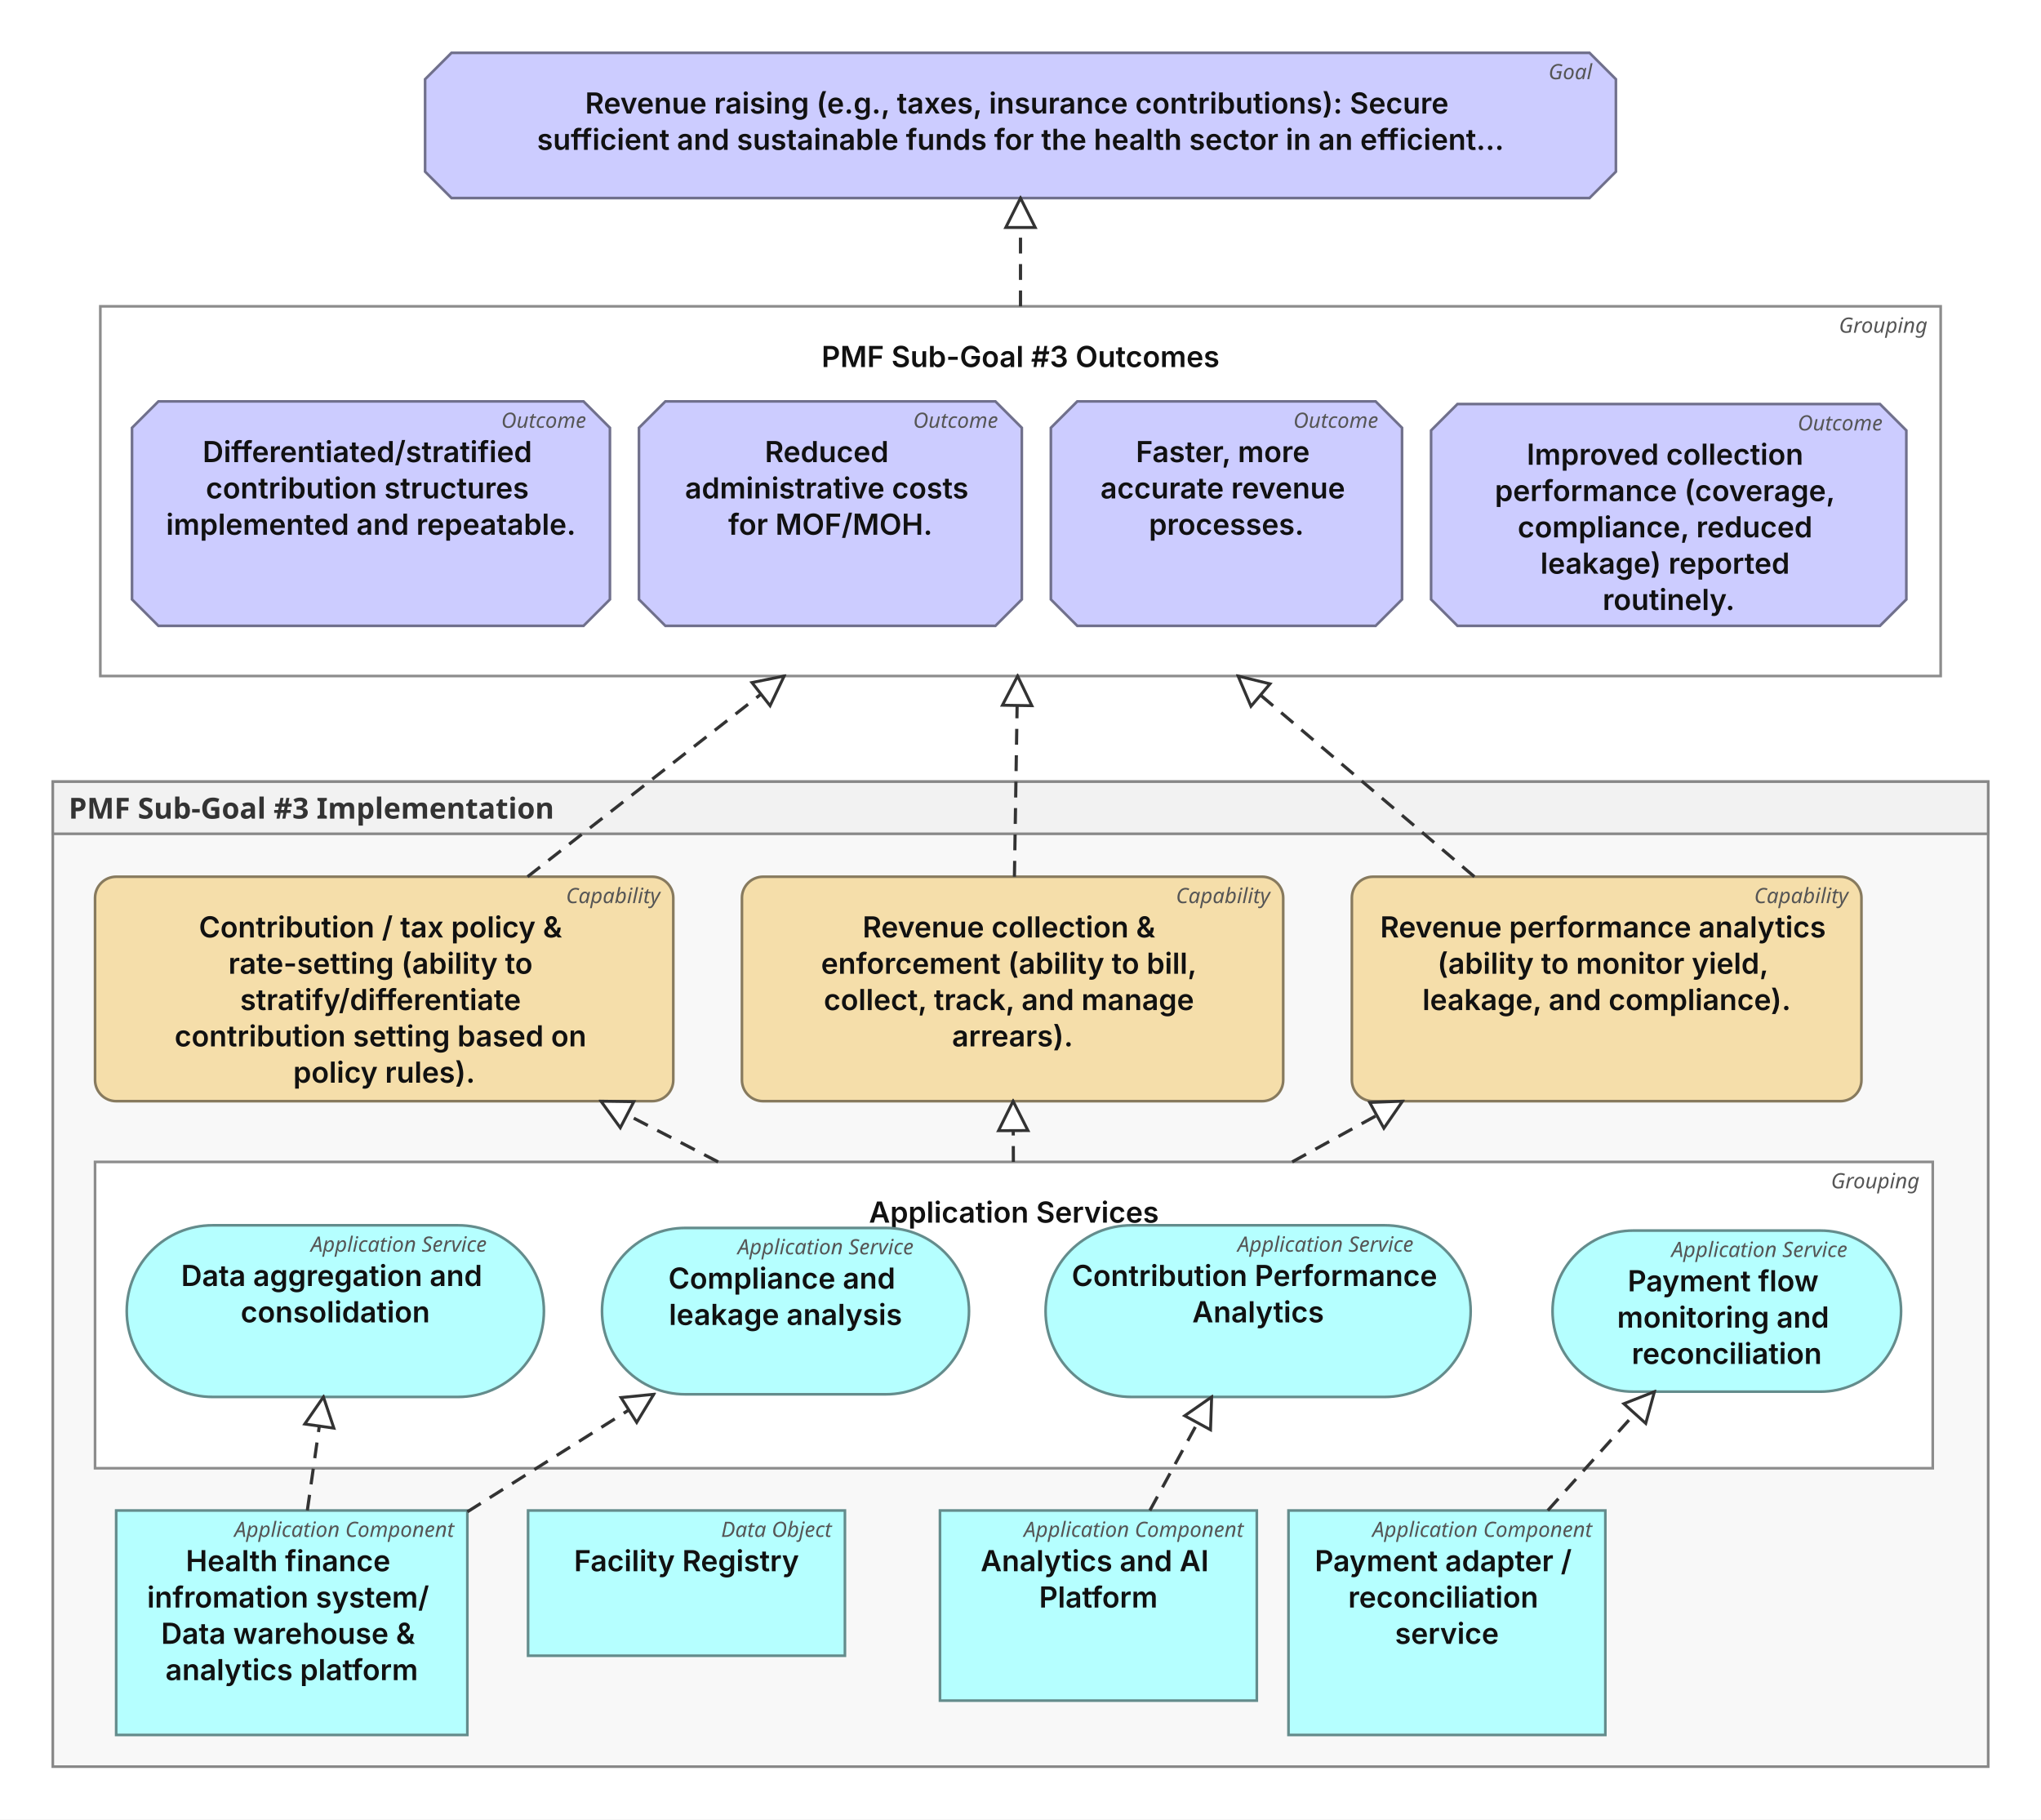
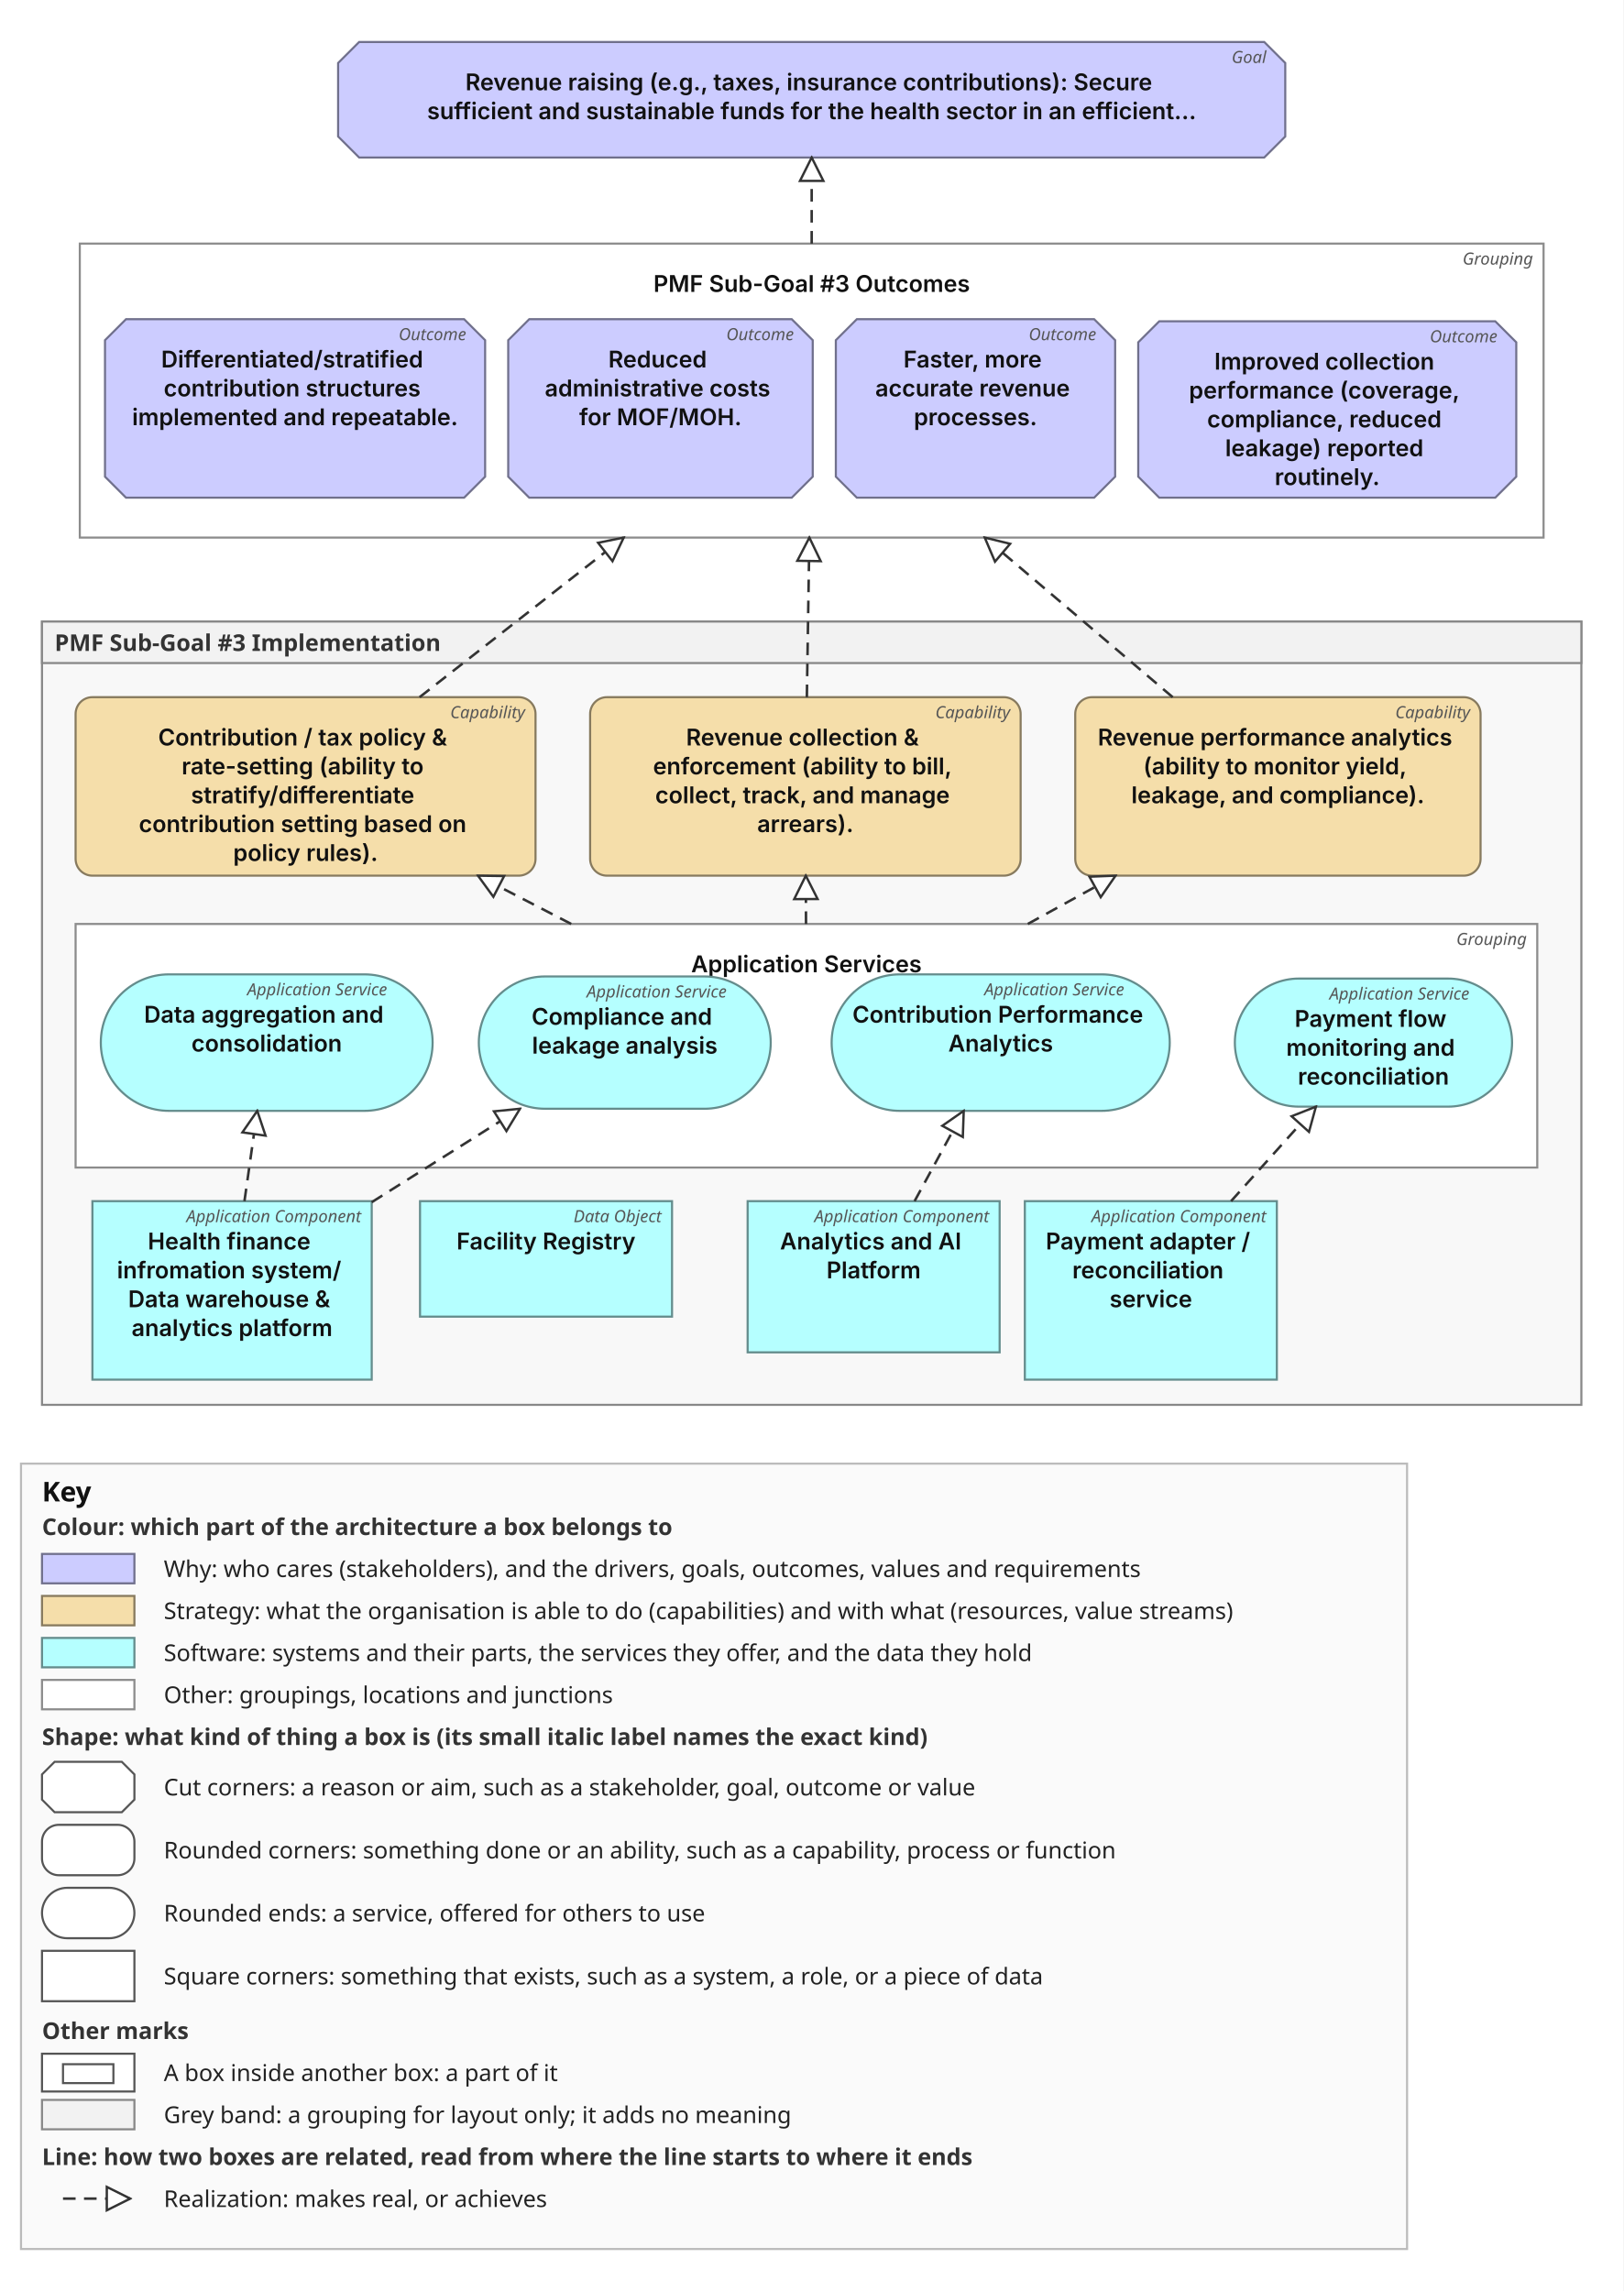
- <svg xmlns="http://www.w3.org/2000/svg" viewBox="51 21 773 689" width="773" height="689" role="img" aria-labelledby="av-title">
+ <svg xmlns="http://www.w3.org/2000/svg" viewBox="51 21 773 1091" width="773" height="1091" role="img" aria-labelledby="av-title">
  <style>
.av-name{font:600 11px system-ui,-apple-system,"Segoe UI",sans-serif;fill:#111}
.av-type{font:italic 8px system-ui,sans-serif;fill:#555}
.av-group{font:600 11px system-ui,sans-serif;fill:#333}
.av-note{font:10px system-ui,sans-serif;fill:#222}
+ .av-key{font:11px system-ui,sans-serif;fill:#222}
+ .av-keyh{font:600 11px system-ui,sans-serif;fill:#333}
+ .av-keyt{font:700 13px system-ui,sans-serif;fill:#111}
.av-rel{font:9px system-ui,sans-serif;fill:#333;paint-order:stroke;stroke:#fff;stroke-width:3px}
a:hover rect,a:hover polygon,a:focus rect,a:focus polygon{stroke:#06c;stroke-width:2.5}
</style>
  <defs>
    <marker id="arrow-open" viewBox="0 0 12 12" refX="11" refY="6" markerWidth="11" markerHeight="11" orient="auto-start-reverse" markerUnits="userSpaceOnUse">
      <path d="M1 1 L11 6 L1 11" fill="none" stroke="#333" stroke-width="1.3" />
    </marker>
    <marker id="arrow-filled" viewBox="0 0 12 12" refX="11" refY="6" markerWidth="11" markerHeight="11" orient="auto-start-reverse" markerUnits="userSpaceOnUse">
      <path d="M1 1 L11 6 L1 11 Z" fill="#333" />
    </marker>
    <marker id="arrow-small" viewBox="0 0 10 10" refX="9" refY="5" markerWidth="8" markerHeight="8" orient="auto-start-reverse" markerUnits="userSpaceOnUse">
      <path d="M1 1 L9 5 L1 9" fill="none" stroke="#333" stroke-width="1.2" />
    </marker>
    <marker id="triangle-hollow" viewBox="0 0 14 14" refX="13" refY="7" markerWidth="13" markerHeight="13" orient="auto-start-reverse" markerUnits="userSpaceOnUse">
      <path d="M1 1 L13 7 L1 13 Z" fill="#fff" stroke="#333" stroke-width="1.2" />
    </marker>
    <marker id="diamond-filled" viewBox="0 0 16 10" refX="1" refY="5" markerWidth="16" markerHeight="10" orient="auto-start-reverse" markerUnits="userSpaceOnUse">
      <path d="M1 5 L8 1 L15 5 L8 9 Z" fill="#333" />
    </marker>
    <marker id="diamond-hollow" viewBox="0 0 16 10" refX="1" refY="5" markerWidth="16" markerHeight="10" orient="auto-start-reverse" markerUnits="userSpaceOnUse">
      <path d="M1 5 L8 1 L15 5 L8 9 Z" fill="#fff" stroke="#333" stroke-width="1.2" />
    </marker>
    <marker id="dot" viewBox="0 0 8 8" refX="4" refY="4" markerWidth="7" markerHeight="7" orient="auto" markerUnits="userSpaceOnUse">
      <circle cx="4" cy="4" r="3.2" fill="#333" />
    </marker>
    <pattern id="missing" width="8" height="8" patternUnits="userSpaceOnUse" patternTransform="rotate(45)">
      <rect width="8" height="8" fill="#fff" />
      <line x1="0" y1="0" x2="0" y2="8" stroke="#d33" stroke-width="2" />
    </pattern>
  </defs>
-   <rect x="51" y="21" width="773" height="689" fill="#fff" />
-   <a href="../../../en/dpi-h-ra/archimate/0.2.0-draft.2/elements/id-efbdd2ae92f54feb8d3de2433a68571e/" target="_top">
+   <rect x="51" y="21" width="773" height="1091" fill="#fff" />
+   <a href="../../../en/dpi-h-ra/archimate/0.2.0-draft.2/elements/revenue-raising-e-g-taxes-insurance-contributions-secure/" target="_top">
    <polygon points="222,41 653,41 663,51 663,86 653,96 222,96 212,86 212,51" fill="#ccccff" stroke="#70708c" stroke-width="1" />
    <text class="av-type" x="654" y="51" text-anchor="end">Goal</text>
    <text class="av-name" x="437.5" y="64" text-anchor="middle">
      <tspan x="437.5" dy="0">Revenue raising (e.g., taxes, insurance contributions): Secure</tspan>
      <tspan x="437.5" dy="13.75">sufficient and sustainable funds for the health sector in an efficient…</tspan>
    </text>
  </a>
-   <a href="../../../en/dpi-h-ra/archimate/0.2.0-draft.2/elements/id-0ab8ea420c9d45ce8d01aacfd71c36fc/" target="_top">
+   <a href="../../../en/dpi-h-ra/archimate/0.2.0-draft.2/elements/pmf-sub-goal-3-outcomes/" target="_top">
    <rect x="89" y="137" width="697" height="140" fill="#ffffff" stroke="#8c8c8c" stroke-width="1" />
    <text class="av-type" x="781" y="147" text-anchor="end">Grouping</text>
    <text class="av-name" x="437.5" y="160" text-anchor="middle">
      <tspan x="437.5" dy="0">PMF Sub-Goal #3 Outcomes</tspan>
    </text>
  </a>
-   <a href="../../../en/dpi-h-ra/archimate/0.2.0-draft.2/elements/id-6dbe3ebf73614e01893eed293165e1b6/" target="_top">
+   <a href="../../../en/dpi-h-ra/archimate/0.2.0-draft.2/elements/reduced-administrative-costs-for-mof-moh/" target="_top">
    <polygon points="303,173 428,173 438,183 438,248 428,258 303,258 293,248 293,183" fill="#ccccff" stroke="#70708c" stroke-width="1" />
    <text class="av-type" x="429" y="183" text-anchor="end">Outcome</text>
    <text class="av-name" x="365.5" y="196" text-anchor="middle">
      <tspan x="365.5" dy="0">Reduced</tspan>
      <tspan x="365.5" dy="13.75">administrative costs</tspan>
      <tspan x="365.5" dy="13.75">for MOF/MOH.</tspan>
    </text>
  </a>
-   <a href="../../../en/dpi-h-ra/archimate/0.2.0-draft.2/elements/id-faa4d8de9fcb43168335558f065648cd/" target="_top">
+   <a href="../../../en/dpi-h-ra/archimate/0.2.0-draft.2/elements/differentiated-stratified-contribution-structures/" target="_top">
    <polygon points="111,173 272,173 282,183 282,248 272,258 111,258 101,248 101,183" fill="#ccccff" stroke="#70708c" stroke-width="1" />
    <text class="av-type" x="273" y="183" text-anchor="end">Outcome</text>
    <text class="av-name" x="191.5" y="196" text-anchor="middle">
      <tspan x="191.5" dy="0">Differentiated/stratified</tspan>
      <tspan x="191.5" dy="13.75">contribution structures</tspan>
      <tspan x="191.5" dy="13.75">implemented and repeatable.</tspan>
    </text>
  </a>
-   <a href="../../../en/dpi-h-ra/archimate/0.2.0-draft.2/elements/id-e57fb08cb5e247be9dd1be26210c3868/" target="_top">
+   <a href="../../../en/dpi-h-ra/archimate/0.2.0-draft.2/elements/faster-more-accurate-revenue-processes/" target="_top">
    <polygon points="459,173 572,173 582,183 582,248 572,258 459,258 449,248 449,183" fill="#ccccff" stroke="#70708c" stroke-width="1" />
    <text class="av-type" x="573" y="183" text-anchor="end">Outcome</text>
    <text class="av-name" x="515.5" y="196" text-anchor="middle">
      <tspan x="515.5" dy="0">Faster, more</tspan>
      <tspan x="515.5" dy="13.75">accurate revenue</tspan>
      <tspan x="515.5" dy="13.75">processes.</tspan>
    </text>
  </a>
-   <a href="../../../en/dpi-h-ra/archimate/0.2.0-draft.2/elements/id-184256d44345431aa474269afebc58c7/" target="_top">
+   <a href="../../../en/dpi-h-ra/archimate/0.2.0-draft.2/elements/improved-collection-performance-coverage-compliance-reduced/" target="_top">
    <polygon points="603,174 763,174 773,184 773,248 763,258 603,258 593,248 593,184" fill="#ccccff" stroke="#70708c" stroke-width="1" />
    <text class="av-type" x="764" y="184" text-anchor="end">Outcome</text>
    <text class="av-name" x="683" y="197" text-anchor="middle">
      <tspan x="683" dy="0">Improved collection</tspan>
      <tspan x="683" dy="13.75">performance (coverage,</tspan>
      <tspan x="683" dy="13.75">compliance, reduced</tspan>
      <tspan x="683" dy="13.75">leakage) reported</tspan>
      <tspan x="683" dy="13.75">routinely.</tspan>
    </text>
  </a>
  <g class="av-g">
    <rect x="71" y="317" width="733" height="373" fill="#f2f2f2" fill-opacity=".55" stroke="#888" />
    <rect x="71" y="317" width="733" height="19.75" fill="#f2f2f2" stroke="#888" />
    <text class="av-group" x="77" y="331">PMF Sub-Goal #3 Implementation</text>
  </g>
-   <a href="../../../en/dpi-h-ra/archimate/0.2.0-draft.2/elements/id-36ced9d26de543e798abb111c9914a94/" target="_top">
+   <a href="../../../en/dpi-h-ra/archimate/0.2.0-draft.2/elements/health-finance-infromation-system-data-warehouse-analytics/" target="_top">
    <rect x="95" y="593" width="133" height="85" fill="#b5ffff" stroke="#648c8c" stroke-width="1" />
    <text class="av-type" x="223" y="603" text-anchor="end">Application Component</text>
    <text class="av-name" x="161.5" y="616" text-anchor="middle">
      <tspan x="161.5" dy="0">Health finance</tspan>
      <tspan x="161.5" dy="13.75">infromation system/</tspan>
      <tspan x="161.5" dy="13.75">Data warehouse &amp;</tspan>
      <tspan x="161.5" dy="13.75">analytics platform</tspan>
    </text>
  </a>
-   <a href="../../../en/dpi-h-ra/archimate/0.2.0-draft.2/elements/id-7c2ac96f6ac842b7ae82d33e73af166f/" target="_top">
+   <a href="../../../en/dpi-h-ra/archimate/0.2.0-draft.2/elements/payment-adapter-reconciliation-service/" target="_top">
    <rect x="539" y="593" width="120" height="85" fill="#b5ffff" stroke="#648c8c" stroke-width="1" />
    <text class="av-type" x="654" y="603" text-anchor="end">Application Component</text>
    <text class="av-name" x="599" y="616" text-anchor="middle">
      <tspan x="599" dy="0">Payment adapter /</tspan>
      <tspan x="599" dy="13.75">reconciliation</tspan>
      <tspan x="599" dy="13.75">service</tspan>
    </text>
  </a>
-   <a href="../../../en/dpi-h-ra/archimate/0.2.0-draft.2/elements/id-336deac3e2a14b248882610cdc90ac21/" target="_top">
+   <a href="../../../en/dpi-h-ra/archimate/0.2.0-draft.2/elements/application-services-336d/" target="_top">
    <rect x="87" y="461" width="696" height="116" fill="#ffffff" stroke="#8c8c8c" stroke-width="1" />
    <text class="av-type" x="778" y="471" text-anchor="end">Grouping</text>
    <text class="av-name" x="435" y="484" text-anchor="middle">
      <tspan x="435" dy="0">Application Services</tspan>
    </text>
  </a>
-   <a href="../../../en/dpi-h-ra/archimate/0.2.0-draft.2/elements/id-f37c80ae4a4a471b901659d5ab70baf7/" target="_top">
+   <a href="../../../en/dpi-h-ra/archimate/0.2.0-draft.2/elements/data-aggregation-and-consolidation/" target="_top">
    <rect x="99" y="485" width="158" height="65" rx="32.5" fill="#b5ffff" stroke="#648c8c" stroke-width="1" />
    <text class="av-type" x="235.333" y="495" text-anchor="end">Application Service</text>
    <text class="av-name" x="178" y="508" text-anchor="middle">
      <tspan x="178" dy="0">Data aggregation and</tspan>
      <tspan x="178" dy="13.75">consolidation</tspan>
    </text>
  </a>
-   <a href="../../../en/dpi-h-ra/archimate/0.2.0-draft.2/elements/id-eb9756bbca154363bdc7b3c316c1686e/" target="_top">
+   <a href="../../../en/dpi-h-ra/archimate/0.2.0-draft.2/elements/contribution-performance-analytics/" target="_top">
    <rect x="447" y="485" width="161" height="65" rx="32.5" fill="#b5ffff" stroke="#648c8c" stroke-width="1" />
    <text class="av-type" x="586.333" y="495" text-anchor="end">Application Service</text>
    <text class="av-name" x="527.5" y="508" text-anchor="middle">
      <tspan x="527.5" dy="0">Contribution Performance</tspan>
      <tspan x="527.5" dy="13.75">Analytics</tspan>
    </text>
  </a>
-   <a href="../../../en/dpi-h-ra/archimate/0.2.0-draft.2/elements/id-81e60f63df33463ebc6491c92dad8191/" target="_top">
+   <a href="../../../en/dpi-h-ra/archimate/0.2.0-draft.2/elements/compliance-and-leakage-analysis/" target="_top">
    <rect x="279" y="486" width="139" height="63" rx="31.5" fill="#b5ffff" stroke="#648c8c" stroke-width="1" />
    <text class="av-type" x="397" y="496" text-anchor="end">Application Service</text>
    <text class="av-name" x="348.5" y="509" text-anchor="middle">
      <tspan x="348.5" dy="0">Compliance and</tspan>
      <tspan x="348.5" dy="13.75">leakage analysis</tspan>
    </text>
  </a>
-   <a href="../../../en/dpi-h-ra/archimate/0.2.0-draft.2/elements/id-4b65bc3ce9c0416d86a7bdd9d66cff0e/" target="_top">
+   <a href="../../../en/dpi-h-ra/archimate/0.2.0-draft.2/elements/payment-flow-monitoring-and-reconciliation/" target="_top">
    <rect x="639" y="487" width="132" height="61" rx="30.5" fill="#b5ffff" stroke="#648c8c" stroke-width="1" />
    <text class="av-type" x="750.667" y="497" text-anchor="end">Application Service</text>
    <text class="av-name" x="705" y="510" text-anchor="middle">
      <tspan x="705" dy="0">Payment flow</tspan>
      <tspan x="705" dy="13.75">monitoring and</tspan>
      <tspan x="705" dy="13.75">reconciliation</tspan>
    </text>
  </a>
-   <a href="../../../en/dpi-h-ra/archimate/0.2.0-draft.2/elements/id-f22d25a334ea464da5be0ee8511034a4/" target="_top">
+   <a href="../../../en/dpi-h-ra/archimate/0.2.0-draft.2/elements/contribution-tax-policy-rate-setting-ability-to-stratify/" target="_top">
    <rect x="87" y="353" width="219" height="85" rx="8" fill="#f5deaa" stroke="#877a5e" stroke-width="1" />
    <text class="av-type" x="301" y="363" text-anchor="end">Capability</text>
    <text class="av-name" x="196.5" y="376" text-anchor="middle">
      <tspan x="196.5" dy="0">Contribution / tax policy &amp;</tspan>
      <tspan x="196.5" dy="13.75">rate-setting (ability to</tspan>
      <tspan x="196.5" dy="13.75">stratify/differentiate</tspan>
      <tspan x="196.5" dy="13.75">contribution setting based on</tspan>
      <tspan x="196.5" dy="13.75">policy rules).</tspan>
    </text>
  </a>
-   <a href="../../../en/dpi-h-ra/archimate/0.2.0-draft.2/elements/id-88bb1fb405b04529ac330bb9b7c90b9d/" target="_top">
+   <a href="../../../en/dpi-h-ra/archimate/0.2.0-draft.2/elements/revenue-collection-enforcement-ability-to-bill-collect-track/" target="_top">
    <rect x="332" y="353" width="205" height="85" rx="8" fill="#f5deaa" stroke="#877a5e" stroke-width="1" />
    <text class="av-type" x="532" y="363" text-anchor="end">Capability</text>
    <text class="av-name" x="434.5" y="376" text-anchor="middle">
      <tspan x="434.5" dy="0">Revenue collection &amp;</tspan>
      <tspan x="434.5" dy="13.75">enforcement (ability to bill,</tspan>
      <tspan x="434.5" dy="13.75">collect, track, and manage</tspan>
      <tspan x="434.5" dy="13.75">arrears).</tspan>
    </text>
  </a>
-   <a href="../../../en/dpi-h-ra/archimate/0.2.0-draft.2/elements/id-56e9dfb023c14b5093fe8f198608231a/" target="_top">
+   <a href="../../../en/dpi-h-ra/archimate/0.2.0-draft.2/elements/revenue-performance-analytics-ability-to-monitor-yield/" target="_top">
    <rect x="563" y="353" width="193" height="85" rx="8" fill="#f5deaa" stroke="#877a5e" stroke-width="1" />
    <text class="av-type" x="751" y="363" text-anchor="end">Capability</text>
    <text class="av-name" x="659.5" y="376" text-anchor="middle">
      <tspan x="659.5" dy="0">Revenue performance analytics</tspan>
      <tspan x="659.5" dy="13.75">(ability to monitor yield,</tspan>
      <tspan x="659.5" dy="13.75">leakage, and compliance).</tspan>
    </text>
  </a>
-   <a href="../../../en/dpi-h-ra/archimate/0.2.0-draft.2/elements/id-b0292570441744c2913832ce8cbf6fa6/" target="_top">
+   <a href="../../../en/dpi-h-ra/archimate/0.2.0-draft.2/elements/analytics-and-ai-platform/" target="_top">
    <rect x="407" y="593" width="120" height="72" fill="#b5ffff" stroke="#648c8c" stroke-width="1" />
    <text class="av-type" x="522" y="603" text-anchor="end">Application Component</text>
    <text class="av-name" x="467" y="616" text-anchor="middle">
      <tspan x="467" dy="0">Analytics and AI</tspan>
      <tspan x="467" dy="13.75">Platform</tspan>
    </text>
  </a>
-   <a href="../../../en/dpi-h-ra/archimate/0.2.0-draft.2/elements/id-60d2c9e1f10b488f9a579513e530b934/" target="_top">
+   <a href="../../../en/dpi-h-ra/archimate/0.2.0-draft.2/elements/facility-registry/" target="_top">
    <rect x="251" y="593" width="120" height="55" fill="#b5ffff" stroke="#648c8c" stroke-width="1" />
    <text class="av-type" x="366" y="603" text-anchor="end">Data Object</text>
    <text class="av-name" x="311" y="616" text-anchor="middle">
      <tspan x="311" dy="0">Facility Registry</tspan>
    </text>
  </a>
  <a href="../../../en/dpi-h-ra/archimate/0.2.0-draft.2/relationships/id-5f202c54761143d38061c65f6f1876d6/" target="_top">
    <path d="M437.5 137 L437.5 96" fill="none" stroke="#333" stroke-width="1.2" stroke-dasharray="6 4" marker-end="url(#triangle-hollow)" />
    <path d="M437.5 137 L437.5 96" fill="none" stroke="transparent" stroke-width="8" />
  </a>
  <a href="../../../en/dpi-h-ra/archimate/0.2.0-draft.2/relationships/id-c017ec35a8ba4d31b792eb048c1f552d/" target="_top">
    <path d="M167.4 593 L173.5 550" fill="none" stroke="#333" stroke-width="1.2" stroke-dasharray="6 4" marker-end="url(#triangle-hollow)" />
    <path d="M167.4 593 L173.5 550" fill="none" stroke="transparent" stroke-width="8" />
  </a>
  <a href="../../../en/dpi-h-ra/archimate/0.2.0-draft.2/relationships/id-d3225536cc0a4195bdb270d1e992ac61/" target="_top">
    <path d="M228 593.5 L298.6 549" fill="none" stroke="#333" stroke-width="1.2" stroke-dasharray="6 4" marker-end="url(#triangle-hollow)" />
    <path d="M228 593.5 L298.6 549" fill="none" stroke="transparent" stroke-width="8" />
  </a>
  <a href="../../../en/dpi-h-ra/archimate/0.2.0-draft.2/relationships/id-c579a836e8f9449a99deb227ea0dfed8/" target="_top">
    <path d="M637.2 593 L677.6 548" fill="none" stroke="#333" stroke-width="1.2" stroke-dasharray="6 4" marker-end="url(#triangle-hollow)" />
    <path d="M637.2 593 L677.6 548" fill="none" stroke="transparent" stroke-width="8" />
  </a>
  <a href="../../../en/dpi-h-ra/archimate/0.2.0-draft.2/relationships/id-b71265a721884f9099e3ad4d08e023b0/" target="_top">
    <path d="M434.8 461 L434.7 438" fill="none" stroke="#333" stroke-width="1.2" stroke-dasharray="6 4" marker-end="url(#triangle-hollow)" />
    <path d="M434.8 461 L434.7 438" fill="none" stroke="transparent" stroke-width="8" />
  </a>
  <a href="../../../en/dpi-h-ra/archimate/0.2.0-draft.2/relationships/id-eb11cd31c9c94f53b1f77d8dd2af4bd8/" target="_top">
    <path d="M540.4 461 L582.2 438" fill="none" stroke="#333" stroke-width="1.2" stroke-dasharray="6 4" marker-end="url(#triangle-hollow)" />
    <path d="M540.4 461 L582.2 438" fill="none" stroke="transparent" stroke-width="8" />
  </a>
  <a href="../../../en/dpi-h-ra/archimate/0.2.0-draft.2/relationships/id-89a9877e1c6e46ccaf557358000a0334/" target="_top">
    <path d="M323 461 L278.6 438" fill="none" stroke="#333" stroke-width="1.2" stroke-dasharray="6 4" marker-end="url(#triangle-hollow)" />
    <path d="M323 461 L278.6 438" fill="none" stroke="transparent" stroke-width="8" />
  </a>
  <a href="../../../en/dpi-h-ra/archimate/0.2.0-draft.2/relationships/id-34c239e37cad4a96ad174b76b99da437/" target="_top">
    <path d="M250.8 353 L348 277" fill="none" stroke="#333" stroke-width="1.2" stroke-dasharray="6 4" marker-end="url(#triangle-hollow)" />
    <path d="M250.8 353 L348 277" fill="none" stroke="transparent" stroke-width="8" />
  </a>
  <a href="../../../en/dpi-h-ra/archimate/0.2.0-draft.2/relationships/id-b3c18eeeb95e40198a04d07fcac668f2/" target="_top">
    <path d="M435.2 353 L436.4 277" fill="none" stroke="#333" stroke-width="1.2" stroke-dasharray="6 4" marker-end="url(#triangle-hollow)" />
    <path d="M435.2 353 L436.4 277" fill="none" stroke="transparent" stroke-width="8" />
  </a>
  <a href="../../../en/dpi-h-ra/archimate/0.2.0-draft.2/relationships/id-f9bd56f1ffdd43e9b1e54c7693b86d97/" target="_top">
    <path d="M609.4 353 L519.9 277" fill="none" stroke="#333" stroke-width="1.2" stroke-dasharray="6 4" marker-end="url(#triangle-hollow)" />
    <path d="M609.4 353 L519.9 277" fill="none" stroke="transparent" stroke-width="8" />
  </a>
  <a href="../../../en/dpi-h-ra/archimate/0.2.0-draft.2/relationships/id-3272defab38f440e8a2e3a5c7d7b5e10/" target="_top">
    <path d="M486.5 593 L509.9 550" fill="none" stroke="#333" stroke-width="1.2" stroke-dasharray="6 4" marker-end="url(#triangle-hollow)" />
    <path d="M486.5 593 L509.9 550" fill="none" stroke="transparent" stroke-width="8" />
  </a>
+   <g class="av-legend">
+     <rect x="61" y="718" width="660" height="374" fill="#fafafa" stroke="#bbb" />
+     <text class="av-keyt" x="71" y="736">Key</text>
+     <text class="av-keyh" x="71" y="752">Colour: which part of the architecture a box belongs to</text>
+     <rect x="71" y="761" width="44" height="14" fill="#ccccff" stroke="#70708c" />
+     <text class="av-key" x="129" y="772">Why: who cares (stakeholders), and the drivers, goals, outcomes, values and requirements</text>
+     <rect x="71" y="781" width="44" height="14" fill="#f5deaa" stroke="#877a5e" />
+     <text class="av-key" x="129" y="792">Strategy: what the organisation is able to do (capabilities) and with what (resources, value streams)</text>
+     <rect x="71" y="801" width="44" height="14" fill="#b5ffff" stroke="#648c8c" />
+     <text class="av-key" x="129" y="812">Software: systems and their parts, the services they offer, and the data they hold</text>
+     <rect x="71" y="821" width="44" height="14" fill="#ffffff" stroke="#8c8c8c" />
+     <text class="av-key" x="129" y="832">Other: groupings, locations and junctions</text>
+     <text class="av-keyh" x="71" y="852">Shape: what kind of thing a box is (its small italic label names the exact kind)</text>
+     <polygon points="77,860 109,860 115,866 115,878 109,884 77,884 71,878 71,866" fill="#fff" stroke="#555" />
+     <text class="av-key" x="129" y="876">Cut corners: a reason or aim, such as a stakeholder, goal, outcome or value</text>
+     <rect x="71" y="890" width="44" height="24" rx="8" fill="#fff" stroke="#555" />
+     <text class="av-key" x="129" y="906">Rounded corners: something done or an ability, such as a capability, process or function</text>
+     <rect x="71" y="920" width="44" height="24" rx="12" fill="#fff" stroke="#555" />
+     <text class="av-key" x="129" y="936">Rounded ends: a service, offered for others to use</text>
+     <rect x="71" y="950" width="44" height="24" fill="#fff" stroke="#555" />
+     <text class="av-key" x="129" y="966">Square corners: something that exists, such as a system, a role, or a piece of data</text>
+     <text class="av-keyh" x="71" y="992">Other marks</text>
+     <rect x="71" y="999" width="44" height="18" fill="#fff" stroke="#555" />
+     <rect x="81" y="1004" width="24" height="9" fill="#fff" stroke="#555" />
+     <text class="av-key" x="129" y="1012">A box inside another box: a part of it</text>
+     <rect x="71" y="1021" width="44" height="14" fill="#f2f2f2" stroke="#888" />
+     <text class="av-key" x="129" y="1032">Grey band: a grouping for layout only; it adds no meaning</text>
+     <text class="av-keyh" x="71" y="1052">Line: how two boxes are related, read from where the line starts to where it ends</text>
+     <path d="M81 1068 L113 1068" fill="none" stroke="#333" stroke-width="1.2" stroke-dasharray="6 4" marker-end="url(#triangle-hollow)" />
+     <text class="av-key" x="129" y="1072">Realization: makes real, or achieves</text>
+   </g>
</svg>
